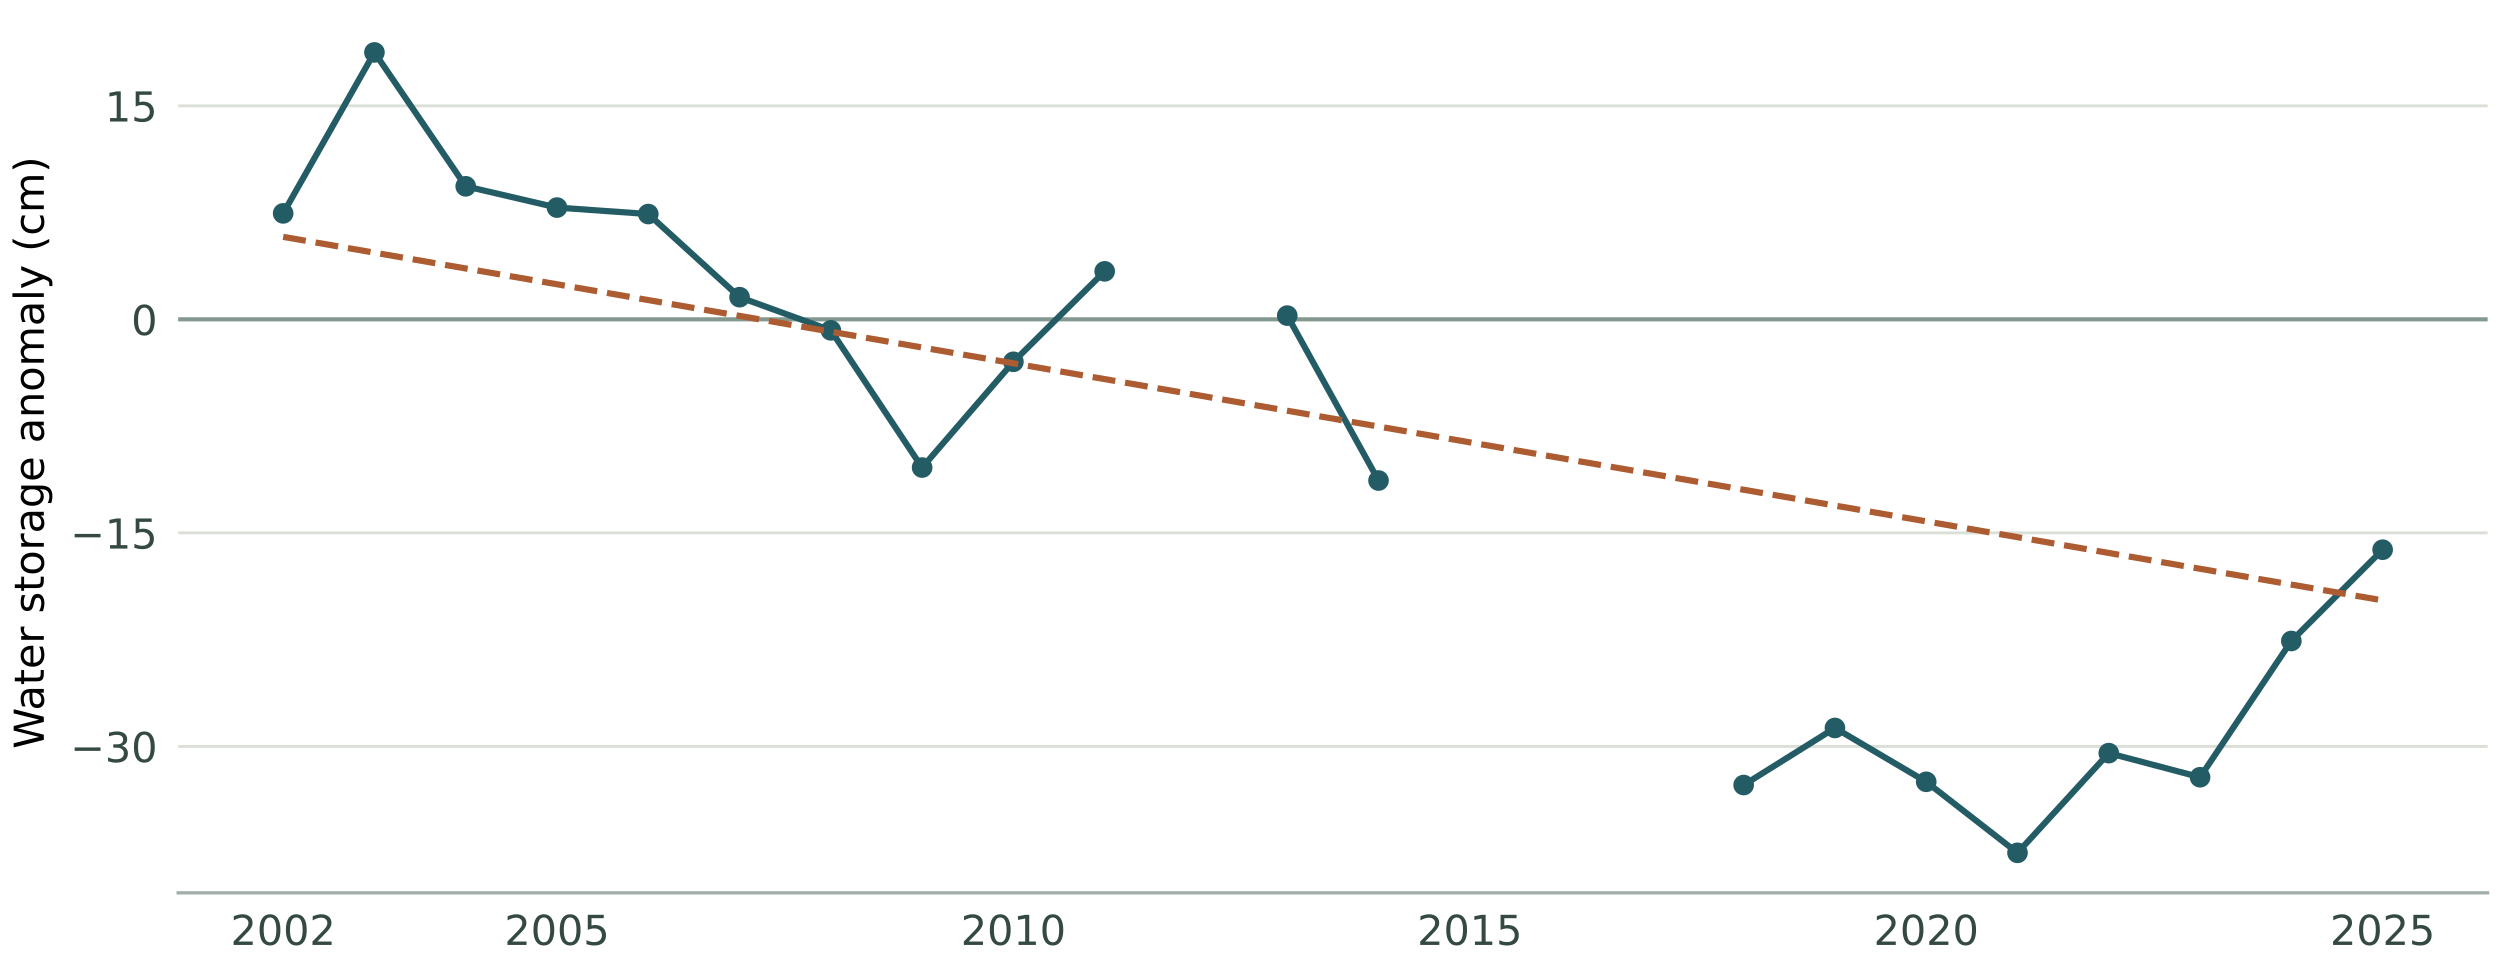
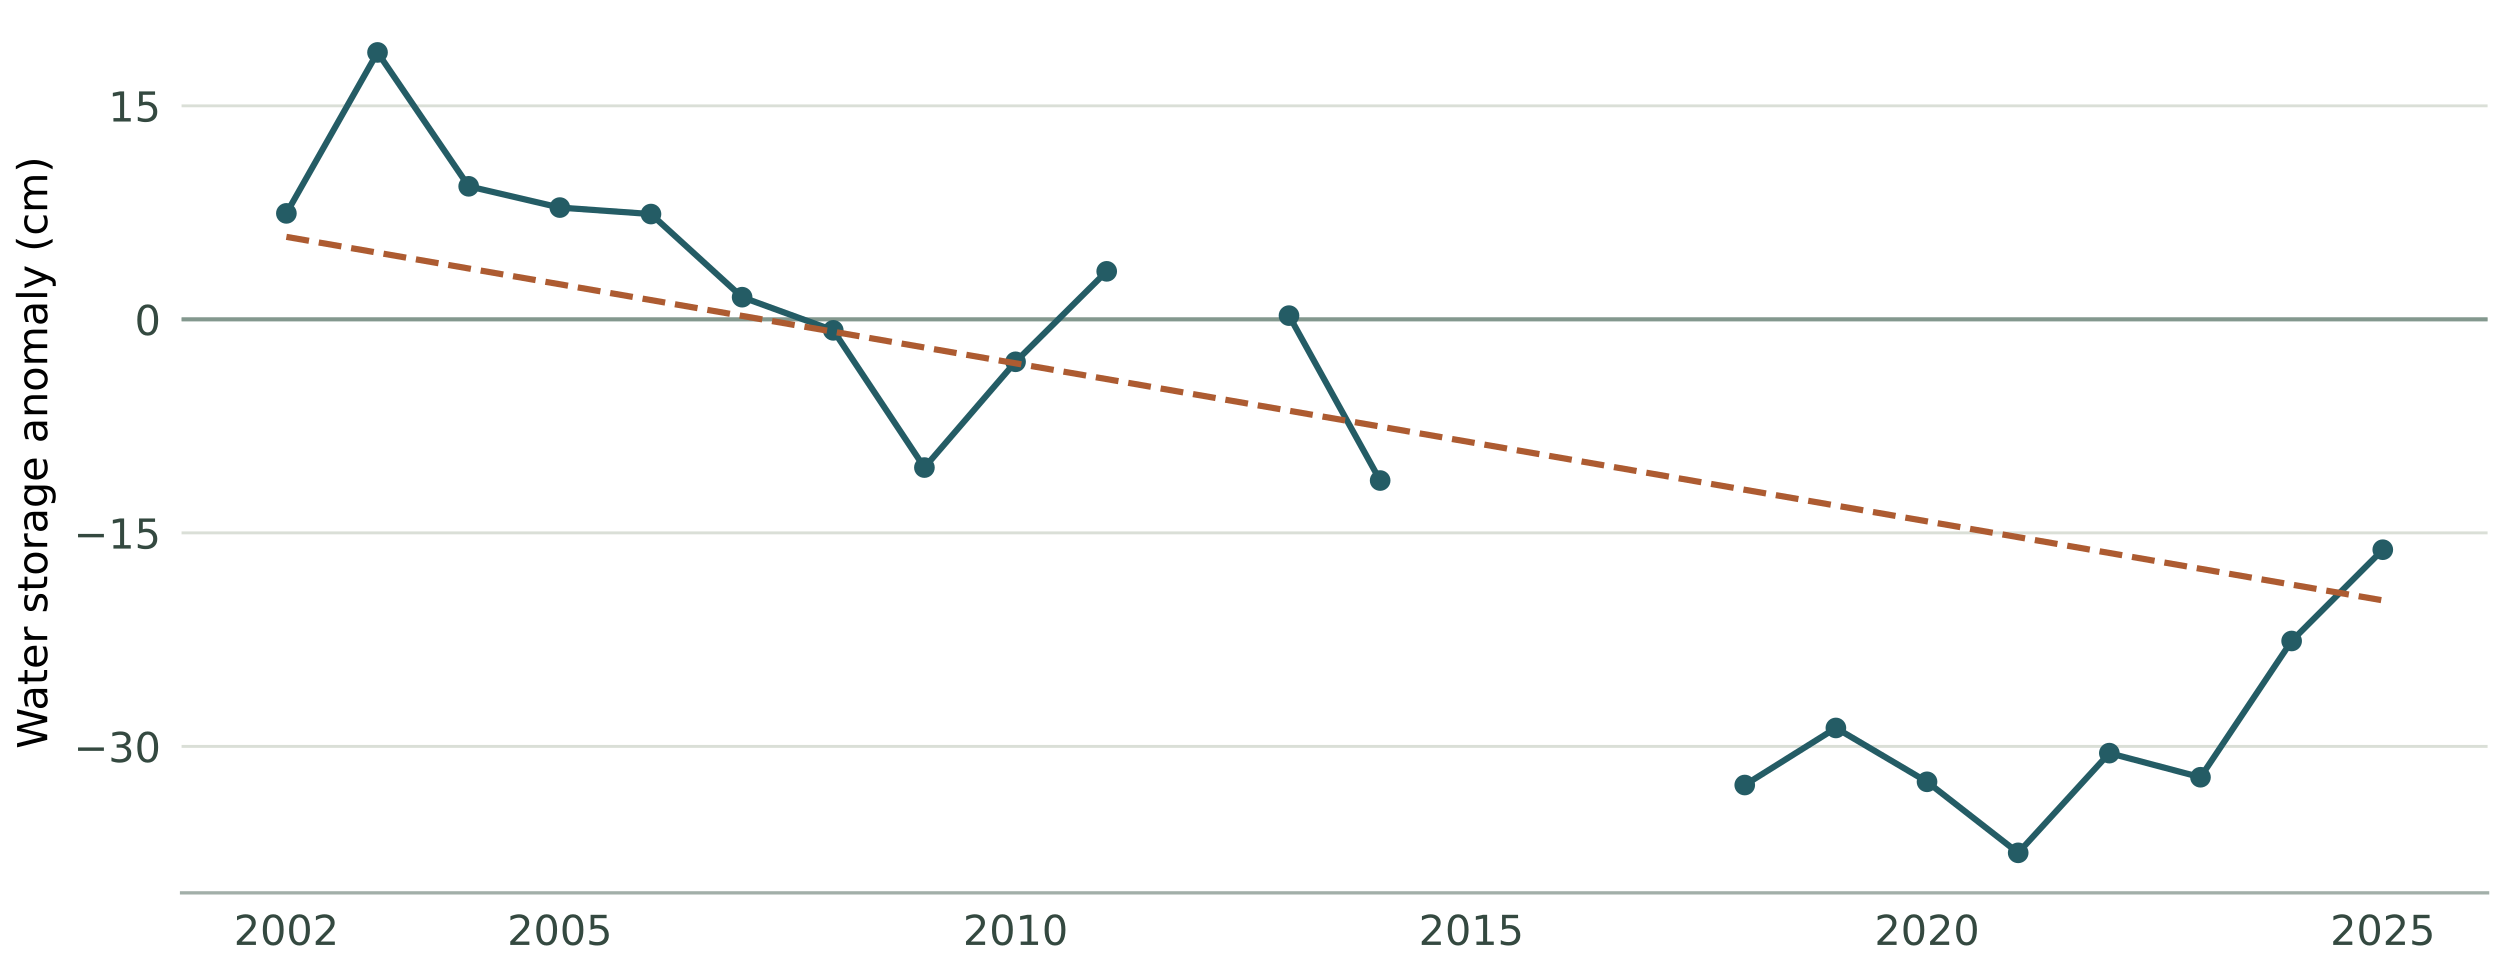
<svg xmlns="http://www.w3.org/2000/svg" xmlns:xlink="http://www.w3.org/1999/xlink" width="604.8pt" height="234pt" viewBox="0 0 604.8 234" version="1.1">
  <defs>
    <style type="text/css">*{stroke-linejoin: round; stroke-linecap: butt}</style>
  </defs>
  <g id="figure_1">
    <g id="patch_1">
-       <path d="M 0 234  L 604.8 234  L 604.8 0  L 0 0  L 0 234  z " style="fill: none; opacity: 0" />
+       <path d="M 0 234 L 604.8 234 L 604.8 0 L 0 0 L 0 234 z " style="fill: none; opacity: 0" />
    </g>
    <g id="axes_1">
      <g id="patch_2">
-         <path d="M 43.106 216  L 601.8 216  L 601.8 3  L 43.106 3  L 43.106 216  z " style="fill: none" />
+         <path d="M 43.923 216 L 601.8 216 L 601.8 3 L 43.923 3 L 43.923 216 z " style="fill: none" />
      </g>
      <g id="matplotlib.axis_1">
        <g id="xtick_1">
          <g id="line2d_1" />
          <g id="text_1">
-             <g style="fill: #344940" transform="translate(55.77589 228.5974) scale(0.1 -0.1)">
-               <defs>
-                 <path id="DejaVuSans-15" d="M 1228 531  L 3431 531  L 3431 0  L 469 0  L 469 531  Q 828 903 1448 1529  Q 2069 2156 2228 2338  Q 2531 2678 2651 2914  Q 2772 3150 2772 3378  Q 2772 3750 2511 3984  Q 2250 4219 1831 4219  Q 1534 4219 1204 4116  Q 875 4013 500 3803  L 500 4441  Q 881 4594 1212 4672  Q 1544 4750 1819 4750  Q 2544 4750 2975 4387  Q 3406 4025 3406 3419  Q 3406 3131 3298 2873  Q 3191 2616 2906 2266  Q 2828 2175 2409 1742  Q 1991 1309 1228 531  z " transform="scale(0.015625)" />
-                 <path id="DejaVuSans-13" d="M 2034 4250  Q 1547 4250 1301 3770  Q 1056 3291 1056 2328  Q 1056 1369 1301 889  Q 1547 409 2034 409  Q 2525 409 2770 889  Q 3016 1369 3016 2328  Q 3016 3291 2770 3770  Q 2525 4250 2034 4250  z M 2034 4750  Q 2819 4750 3233 4129  Q 3647 3509 3647 2328  Q 3647 1150 3233 529  Q 2819 -91 2034 -91  Q 1250 -91 836 529  Q 422 1150 422 2328  Q 422 3509 836 4129  Q 1250 4750 2034 4750  z " transform="scale(0.015625)" />
+             <g style="fill: #344940" transform="translate(56.55564 228.5974) scale(0.1 -0.1)">
+               <defs>
+                 <path id="DejaVuSans-15" d="M 1228 531 L 3431 531 L 3431 0 L 469 0 L 469 531 Q 828 903 1448 1529 Q 2069 2156 2228 2338 Q 2531 2678 2651 2914 Q 2772 3150 2772 3378 Q 2772 3750 2511 3984 Q 2250 4219 1831 4219 Q 1534 4219 1204 4116 Q 875 4013 500 3803 L 500 4441 Q 881 4594 1212 4672 Q 1544 4750 1819 4750 Q 2544 4750 2975 4387 Q 3406 4025 3406 3419 Q 3406 3131 3298 2873 Q 3191 2616 2906 2266 Q 2828 2175 2409 1742 Q 1991 1309 1228 531 z " transform="scale(0.015625)" />
+                 <path id="DejaVuSans-13" d="M 2034 4250 Q 1547 4250 1301 3770 Q 1056 3291 1056 2328 Q 1056 1369 1301 889 Q 1547 409 2034 409 Q 2525 409 2770 889 Q 3016 1369 3016 2328 Q 3016 3291 2770 3770 Q 2525 4250 2034 4250 z M 2034 4750 Q 2819 4750 3233 4129 Q 3647 3509 3647 2328 Q 3647 1150 3233 529 Q 2819 -91 2034 -91 Q 1250 -91 836 529 Q 422 1150 422 2328 Q 422 3509 836 4129 Q 1250 4750 2034 4750 z " transform="scale(0.015625)" />
              </defs>
              <use xlink:href="#DejaVuSans-15" />
              <use xlink:href="#DejaVuSans-13" transform="translate(63.625 0)" />
              <use xlink:href="#DejaVuSans-13" transform="translate(127.25 0)" />
              <use xlink:href="#DejaVuSans-15" transform="translate(190.875 0)" />
            </g>
          </g>
        </g>
        <g id="xtick_2">
          <g id="line2d_2" />
          <g id="text_2">
-             <g style="fill: #344940" transform="translate(122.0242 228.5974) scale(0.1 -0.1)">
-               <defs>
-                 <path id="DejaVuSans-18" d="M 691 4666  L 3169 4666  L 3169 4134  L 1269 4134  L 1269 2991  Q 1406 3038 1543 3061  Q 1681 3084 1819 3084  Q 2600 3084 3056 2656  Q 3513 2228 3513 1497  Q 3513 744 3044 326  Q 2575 -91 1722 -91  Q 1428 -91 1123 -41  Q 819 9 494 109  L 494 744  Q 775 591 1075 516  Q 1375 441 1709 441  Q 2250 441 2565 725  Q 2881 1009 2881 1497  Q 2881 1984 2565 2268  Q 2250 2553 1709 2553  Q 1456 2553 1204 2497  Q 953 2441 691 2322  L 691 4666  z " transform="scale(0.015625)" />
+             <g style="fill: #344940" transform="translate(122.7071 228.5974) scale(0.1 -0.1)">
+               <defs>
+                 <path id="DejaVuSans-18" d="M 691 4666 L 3169 4666 L 3169 4134 L 1269 4134 L 1269 2991 Q 1406 3038 1543 3061 Q 1681 3084 1819 3084 Q 2600 3084 3056 2656 Q 3513 2228 3513 1497 Q 3513 744 3044 326 Q 2575 -91 1722 -91 Q 1428 -91 1123 -41 Q 819 9 494 109 L 494 744 Q 775 591 1075 516 Q 1375 441 1709 441 Q 2250 441 2565 725 Q 2881 1009 2881 1497 Q 2881 1984 2565 2268 Q 2250 2553 1709 2553 Q 1456 2553 1204 2497 Q 953 2441 691 2322 L 691 4666 z " transform="scale(0.015625)" />
              </defs>
              <use xlink:href="#DejaVuSans-15" />
              <use xlink:href="#DejaVuSans-13" transform="translate(63.625 0)" />
              <use xlink:href="#DejaVuSans-13" transform="translate(127.25 0)" />
              <use xlink:href="#DejaVuSans-18" transform="translate(190.875 0)" />
            </g>
          </g>
        </g>
        <g id="xtick_3">
          <g id="line2d_3" />
          <g id="text_3">
-             <g style="fill: #344940" transform="translate(232.438 228.5974) scale(0.1 -0.1)">
-               <defs>
-                 <path id="DejaVuSans-14" d="M 794 531  L 1825 531  L 1825 4091  L 703 3866  L 703 4441  L 1819 4666  L 2450 4666  L 2450 531  L 3481 531  L 3481 0  L 794 0  L 794 531  z " transform="scale(0.015625)" />
+             <g style="fill: #344940" transform="translate(232.9595 228.5974) scale(0.1 -0.1)">
+               <defs>
+                 <path id="DejaVuSans-14" d="M 794 531 L 1825 531 L 1825 4091 L 703 3866 L 703 4441 L 1819 4666 L 2450 4666 L 2450 531 L 3481 531 L 3481 0 L 794 0 L 794 531 z " transform="scale(0.015625)" />
              </defs>
              <use xlink:href="#DejaVuSans-15" />
              <use xlink:href="#DejaVuSans-13" transform="translate(63.625 0)" />
              <use xlink:href="#DejaVuSans-14" transform="translate(127.25 0)" />
              <use xlink:href="#DejaVuSans-13" transform="translate(190.875 0)" />
            </g>
          </g>
        </g>
        <g id="xtick_4">
          <g id="line2d_4" />
          <g id="text_4">
-             <g style="fill: #344940" transform="translate(342.8519 228.5974) scale(0.1 -0.1)">
+             <g style="fill: #344940" transform="translate(343.2119 228.5974) scale(0.1 -0.1)">
              <use xlink:href="#DejaVuSans-15" />
              <use xlink:href="#DejaVuSans-13" transform="translate(63.625 0)" />
              <use xlink:href="#DejaVuSans-14" transform="translate(127.25 0)" />
              <use xlink:href="#DejaVuSans-18" transform="translate(190.875 0)" />
            </g>
          </g>
        </g>
        <g id="xtick_5">
          <g id="line2d_5" />
          <g id="text_5">
-             <g style="fill: #344940" transform="translate(453.2657 228.5974) scale(0.1 -0.1)">
+             <g style="fill: #344940" transform="translate(453.4643 228.5974) scale(0.1 -0.1)">
              <use xlink:href="#DejaVuSans-15" />
              <use xlink:href="#DejaVuSans-13" transform="translate(63.625 0)" />
              <use xlink:href="#DejaVuSans-15" transform="translate(127.25 0)" />
              <use xlink:href="#DejaVuSans-13" transform="translate(190.875 0)" />
            </g>
          </g>
        </g>
        <g id="xtick_6">
          <g id="line2d_6" />
          <g id="text_6">
-             <g style="fill: #344940" transform="translate(563.6796 228.5974) scale(0.1 -0.1)">
+             <g style="fill: #344940" transform="translate(563.7167 228.5974) scale(0.1 -0.1)">
              <use xlink:href="#DejaVuSans-15" />
              <use xlink:href="#DejaVuSans-13" transform="translate(63.625 0)" />
              <use xlink:href="#DejaVuSans-15" transform="translate(127.25 0)" />
              <use xlink:href="#DejaVuSans-18" transform="translate(190.875 0)" />
            </g>
          </g>
        </g>
      </g>
      <g id="matplotlib.axis_2">
        <g id="ytick_1">
          <g id="line2d_7">
-             <path d="M 43.106 180.569  L 601.8 180.569  " clip-path="url(#pbfd6d6d9bd)" style="fill: none; stroke: #dadfd7; stroke-width: 0.7; stroke-linecap: square" />
+             <path d="M 43.923 180.569 L 601.8 180.569 " clip-path="url(#pbf83a141c8)" style="fill: none; stroke: #dadfd7; stroke-width: 0.7; stroke-linecap: square" />
          </g>
          <g id="line2d_8" />
          <g id="text_7">
-             <g style="fill: #344940" transform="translate(17.00102 184.3678) scale(0.1 -0.1)">
-               <defs>
-                 <path id="DejaVuSans-c9c" d="M 678 2272  L 4684 2272  L 4684 1741  L 678 1741  L 678 2272  z " transform="scale(0.015625)" />
-                 <path id="DejaVuSans-16" d="M 2597 2516  Q 3050 2419 3304 2112  Q 3559 1806 3559 1356  Q 3559 666 3084 287  Q 2609 -91 1734 -91  Q 1441 -91 1130 -33  Q 819 25 488 141  L 488 750  Q 750 597 1062 519  Q 1375 441 1716 441  Q 2309 441 2620 675  Q 2931 909 2931 1356  Q 2931 1769 2642 2001  Q 2353 2234 1838 2234  L 1294 2234  L 1294 2753  L 1863 2753  Q 2328 2753 2575 2939  Q 2822 3125 2822 3475  Q 2822 3834 2567 4026  Q 2313 4219 1838 4219  Q 1578 4219 1281 4162  Q 984 4106 628 3988  L 628 4550  Q 988 4650 1302 4700  Q 1616 4750 1894 4750  Q 2613 4750 3031 4423  Q 3450 4097 3450 3541  Q 3450 3153 3228 2886  Q 3006 2619 2597 2516  z " transform="scale(0.015625)" />
+             <g style="fill: #344940" transform="translate(17.8179 184.3678) scale(0.1 -0.1)">
+               <defs>
+                 <path id="DejaVuSans-c9c" d="M 678 2272 L 4684 2272 L 4684 1741 L 678 1741 L 678 2272 z " transform="scale(0.015625)" />
+                 <path id="DejaVuSans-16" d="M 2597 2516 Q 3050 2419 3304 2112 Q 3559 1806 3559 1356 Q 3559 666 3084 287 Q 2609 -91 1734 -91 Q 1441 -91 1130 -33 Q 819 25 488 141 L 488 750 Q 750 597 1062 519 Q 1375 441 1716 441 Q 2309 441 2620 675 Q 2931 909 2931 1356 Q 2931 1769 2642 2001 Q 2353 2234 1838 2234 L 1294 2234 L 1294 2753 L 1863 2753 Q 2328 2753 2575 2939 Q 2822 3125 2822 3475 Q 2822 3834 2567 4026 Q 2313 4219 1838 4219 Q 1578 4219 1281 4162 Q 984 4106 628 3988 L 628 4550 Q 988 4650 1302 4700 Q 1616 4750 1894 4750 Q 2613 4750 3031 4423 Q 3450 4097 3450 3541 Q 3450 3153 3228 2886 Q 3006 2619 2597 2516 z " transform="scale(0.015625)" />
              </defs>
              <use xlink:href="#DejaVuSans-c9c" />
              <use xlink:href="#DejaVuSans-16" transform="translate(83.79688 0)" />
              <use xlink:href="#DejaVuSans-13" transform="translate(147.4219 0)" />
            </g>
          </g>
        </g>
        <g id="ytick_2">
          <g id="line2d_9">
-             <path d="M 43.106 128.912  L 601.8 128.912  " clip-path="url(#pbfd6d6d9bd)" style="fill: none; stroke: #dadfd7; stroke-width: 0.7; stroke-linecap: square" />
+             <path d="M 43.923 128.912 L 601.8 128.912 " clip-path="url(#pbf83a141c8)" style="fill: none; stroke: #dadfd7; stroke-width: 0.7; stroke-linecap: square" />
          </g>
          <g id="line2d_10" />
          <g id="text_8">
-             <g style="fill: #344940" transform="translate(17.00102 132.7113) scale(0.1 -0.1)">
+             <g style="fill: #344940" transform="translate(17.8179 132.7113) scale(0.1 -0.1)">
              <use xlink:href="#DejaVuSans-c9c" />
              <use xlink:href="#DejaVuSans-14" transform="translate(83.79688 0)" />
              <use xlink:href="#DejaVuSans-18" transform="translate(147.4219 0)" />
            </g>
          </g>
        </g>
        <g id="ytick_3">
          <g id="line2d_11">
-             <path d="M 43.106 77.256  L 601.8 77.256  " clip-path="url(#pbfd6d6d9bd)" style="fill: none; stroke: #dadfd7; stroke-width: 0.7; stroke-linecap: square" />
+             <path d="M 43.923 77.256 L 601.8 77.256 " clip-path="url(#pbf83a141c8)" style="fill: none; stroke: #dadfd7; stroke-width: 0.7; stroke-linecap: square" />
          </g>
          <g id="line2d_12" />
          <g id="text_9">
-             <g style="fill: #344940" transform="translate(31.74321 81.05471) scale(0.1 -0.1)">
+             <g style="fill: #344940" transform="translate(32.56008 81.05471) scale(0.1 -0.1)">
              <use xlink:href="#DejaVuSans-13" />
            </g>
          </g>
        </g>
        <g id="ytick_4">
          <g id="line2d_13">
-             <path d="M 43.106 25.599  L 601.8 25.599  " clip-path="url(#pbfd6d6d9bd)" style="fill: none; stroke: #dadfd7; stroke-width: 0.7; stroke-linecap: square" />
+             <path d="M 43.923 25.599 L 601.8 25.599 " clip-path="url(#pbf83a141c8)" style="fill: none; stroke: #dadfd7; stroke-width: 0.7; stroke-linecap: square" />
          </g>
          <g id="line2d_14" />
          <g id="text_10">
-             <g style="fill: #344940" transform="translate(25.38071 29.39817) scale(0.1 -0.1)">
+             <g style="fill: #344940" transform="translate(26.19758 29.39817) scale(0.1 -0.1)">
              <use xlink:href="#DejaVuSans-14" />
              <use xlink:href="#DejaVuSans-18" transform="translate(63.625 0)" />
            </g>
          </g>
        </g>
        <g id="text_11">
-           <g transform="translate(10.59868 181.1383) rotate(-90) scale(0.1 -0.1)">
+           <g transform="translate(11.41555 181.1383) rotate(-90) scale(0.1 -0.1)">
            <defs>
-               <path id="DejaVuSans-3a" d="M 213 4666  L 850 4666  L 1831 722  L 2809 4666  L 3519 4666  L 4500 722  L 5478 4666  L 6119 4666  L 4947 0  L 4153 0  L 3169 4050  L 2175 0  L 1381 0  L 213 4666  z " transform="scale(0.015625)" />
-               <path id="DejaVuSans-44" d="M 2194 1759  Q 1497 1759 1228 1600  Q 959 1441 959 1056  Q 959 750 1161 570  Q 1363 391 1709 391  Q 2188 391 2477 730  Q 2766 1069 2766 1631  L 2766 1759  L 2194 1759  z M 3341 1997  L 3341 0  L 2766 0  L 2766 531  Q 2569 213 2275 61  Q 1981 -91 1556 -91  Q 1019 -91 701 211  Q 384 513 384 1019  Q 384 1609 779 1909  Q 1175 2209 1959 2209  L 2766 2209  L 2766 2266  Q 2766 2663 2505 2880  Q 2244 3097 1772 3097  Q 1472 3097 1187 3025  Q 903 2953 641 2809  L 641 3341  Q 956 3463 1253 3523  Q 1550 3584 1831 3584  Q 2591 3584 2966 3190  Q 3341 2797 3341 1997  z " transform="scale(0.015625)" />
-               <path id="DejaVuSans-57" d="M 1172 4494  L 1172 3500  L 2356 3500  L 2356 3053  L 1172 3053  L 1172 1153  Q 1172 725 1289 603  Q 1406 481 1766 481  L 2356 481  L 2356 0  L 1766 0  Q 1100 0 847 248  Q 594 497 594 1153  L 594 3053  L 172 3053  L 172 3500  L 594 3500  L 594 4494  L 1172 4494  z " transform="scale(0.015625)" />
-               <path id="DejaVuSans-48" d="M 3597 1894  L 3597 1613  L 953 1613  Q 991 1019 1311 708  Q 1631 397 2203 397  Q 2534 397 2845 478  Q 3156 559 3463 722  L 3463 178  Q 3153 47 2828 -22  Q 2503 -91 2169 -91  Q 1331 -91 842 396  Q 353 884 353 1716  Q 353 2575 817 3079  Q 1281 3584 2069 3584  Q 2775 3584 3186 3129  Q 3597 2675 3597 1894  z M 3022 2063  Q 3016 2534 2758 2815  Q 2500 3097 2075 3097  Q 1594 3097 1305 2825  Q 1016 2553 972 2059  L 3022 2063  z " transform="scale(0.015625)" />
-               <path id="DejaVuSans-55" d="M 2631 2963  Q 2534 3019 2420 3045  Q 2306 3072 2169 3072  Q 1681 3072 1420 2755  Q 1159 2438 1159 1844  L 1159 0  L 581 0  L 581 3500  L 1159 3500  L 1159 2956  Q 1341 3275 1631 3429  Q 1922 3584 2338 3584  Q 2397 3584 2469 3576  Q 2541 3569 2628 3553  L 2631 2963  z " transform="scale(0.015625)" />
+               <path id="DejaVuSans-3a" d="M 213 4666 L 850 4666 L 1831 722 L 2809 4666 L 3519 4666 L 4500 722 L 5478 4666 L 6119 4666 L 4947 0 L 4153 0 L 3169 4050 L 2175 0 L 1381 0 L 213 4666 z " transform="scale(0.015625)" />
+               <path id="DejaVuSans-44" d="M 2194 1759 Q 1497 1759 1228 1600 Q 959 1441 959 1056 Q 959 750 1161 570 Q 1363 391 1709 391 Q 2188 391 2477 730 Q 2766 1069 2766 1631 L 2766 1759 L 2194 1759 z M 3341 1997 L 3341 0 L 2766 0 L 2766 531 Q 2569 213 2275 61 Q 1981 -91 1556 -91 Q 1019 -91 701 211 Q 384 513 384 1019 Q 384 1609 779 1909 Q 1175 2209 1959 2209 L 2766 2209 L 2766 2266 Q 2766 2663 2505 2880 Q 2244 3097 1772 3097 Q 1472 3097 1187 3025 Q 903 2953 641 2809 L 641 3341 Q 956 3463 1253 3523 Q 1550 3584 1831 3584 Q 2591 3584 2966 3190 Q 3341 2797 3341 1997 z " transform="scale(0.015625)" />
+               <path id="DejaVuSans-57" d="M 1172 4494 L 1172 3500 L 2356 3500 L 2356 3053 L 1172 3053 L 1172 1153 Q 1172 725 1289 603 Q 1406 481 1766 481 L 2356 481 L 2356 0 L 1766 0 Q 1100 0 847 248 Q 594 497 594 1153 L 594 3053 L 172 3053 L 172 3500 L 594 3500 L 594 4494 L 1172 4494 z " transform="scale(0.015625)" />
+               <path id="DejaVuSans-48" d="M 3597 1894 L 3597 1613 L 953 1613 Q 991 1019 1311 708 Q 1631 397 2203 397 Q 2534 397 2845 478 Q 3156 559 3463 722 L 3463 178 Q 3153 47 2828 -22 Q 2503 -91 2169 -91 Q 1331 -91 842 396 Q 353 884 353 1716 Q 353 2575 817 3079 Q 1281 3584 2069 3584 Q 2775 3584 3186 3129 Q 3597 2675 3597 1894 z M 3022 2063 Q 3016 2534 2758 2815 Q 2500 3097 2075 3097 Q 1594 3097 1305 2825 Q 1016 2553 972 2059 L 3022 2063 z " transform="scale(0.015625)" />
+               <path id="DejaVuSans-55" d="M 2631 2963 Q 2534 3019 2420 3045 Q 2306 3072 2169 3072 Q 1681 3072 1420 2755 Q 1159 2438 1159 1844 L 1159 0 L 581 0 L 581 3500 L 1159 3500 L 1159 2956 Q 1341 3275 1631 3429 Q 1922 3584 2338 3584 Q 2397 3584 2469 3576 Q 2541 3569 2628 3553 L 2631 2963 z " transform="scale(0.015625)" />
              <path id="DejaVuSans-3" transform="scale(0.015625)" />
-               <path id="DejaVuSans-56" d="M 2834 3397  L 2834 2853  Q 2591 2978 2328 3040  Q 2066 3103 1784 3103  Q 1356 3103 1142 2972  Q 928 2841 928 2578  Q 928 2378 1081 2264  Q 1234 2150 1697 2047  L 1894 2003  Q 2506 1872 2764 1633  Q 3022 1394 3022 966  Q 3022 478 2636 193  Q 2250 -91 1575 -91  Q 1294 -91 989 -36  Q 684 19 347 128  L 347 722  Q 666 556 975 473  Q 1284 391 1588 391  Q 1994 391 2212 530  Q 2431 669 2431 922  Q 2431 1156 2273 1281  Q 2116 1406 1581 1522  L 1381 1569  Q 847 1681 609 1914  Q 372 2147 372 2553  Q 372 3047 722 3315  Q 1072 3584 1716 3584  Q 2034 3584 2315 3537  Q 2597 3491 2834 3397  z " transform="scale(0.015625)" />
-               <path id="DejaVuSans-52" d="M 1959 3097  Q 1497 3097 1228 2736  Q 959 2375 959 1747  Q 959 1119 1226 758  Q 1494 397 1959 397  Q 2419 397 2687 759  Q 2956 1122 2956 1747  Q 2956 2369 2687 2733  Q 2419 3097 1959 3097  z M 1959 3584  Q 2709 3584 3137 3096  Q 3566 2609 3566 1747  Q 3566 888 3137 398  Q 2709 -91 1959 -91  Q 1206 -91 779 398  Q 353 888 353 1747  Q 353 2609 779 3096  Q 1206 3584 1959 3584  z " transform="scale(0.015625)" />
-               <path id="DejaVuSans-4a" d="M 2906 1791  Q 2906 2416 2648 2759  Q 2391 3103 1925 3103  Q 1463 3103 1205 2759  Q 947 2416 947 1791  Q 947 1169 1205 825  Q 1463 481 1925 481  Q 2391 481 2648 825  Q 2906 1169 2906 1791  z M 3481 434  Q 3481 -459 3084 -895  Q 2688 -1331 1869 -1331  Q 1566 -1331 1297 -1286  Q 1028 -1241 775 -1147  L 775 -588  Q 1028 -725 1275 -790  Q 1522 -856 1778 -856  Q 2344 -856 2625 -561  Q 2906 -266 2906 331  L 2906 616  Q 2728 306 2450 153  Q 2172 0 1784 0  Q 1141 0 747 490  Q 353 981 353 1791  Q 353 2603 747 3093  Q 1141 3584 1784 3584  Q 2172 3584 2450 3431  Q 2728 3278 2906 2969  L 2906 3500  L 3481 3500  L 3481 434  z " transform="scale(0.015625)" />
-               <path id="DejaVuSans-51" d="M 3513 2113  L 3513 0  L 2938 0  L 2938 2094  Q 2938 2591 2744 2837  Q 2550 3084 2163 3084  Q 1697 3084 1428 2787  Q 1159 2491 1159 1978  L 1159 0  L 581 0  L 581 3500  L 1159 3500  L 1159 2956  Q 1366 3272 1645 3428  Q 1925 3584 2291 3584  Q 2894 3584 3203 3211  Q 3513 2838 3513 2113  z " transform="scale(0.015625)" />
-               <path id="DejaVuSans-50" d="M 3328 2828  Q 3544 3216 3844 3400  Q 4144 3584 4550 3584  Q 5097 3584 5394 3201  Q 5691 2819 5691 2113  L 5691 0  L 5113 0  L 5113 2094  Q 5113 2597 4934 2840  Q 4756 3084 4391 3084  Q 3944 3084 3684 2787  Q 3425 2491 3425 1978  L 3425 0  L 2847 0  L 2847 2094  Q 2847 2600 2669 2842  Q 2491 3084 2119 3084  Q 1678 3084 1418 2786  Q 1159 2488 1159 1978  L 1159 0  L 581 0  L 581 3500  L 1159 3500  L 1159 2956  Q 1356 3278 1631 3431  Q 1906 3584 2284 3584  Q 2666 3584 2933 3390  Q 3200 3197 3328 2828  z " transform="scale(0.015625)" />
-               <path id="DejaVuSans-4f" d="M 603 4863  L 1178 4863  L 1178 0  L 603 0  L 603 4863  z " transform="scale(0.015625)" />
-               <path id="DejaVuSans-5c" d="M 2059 -325  Q 1816 -950 1584 -1140  Q 1353 -1331 966 -1331  L 506 -1331  L 506 -850  L 844 -850  Q 1081 -850 1212 -737  Q 1344 -625 1503 -206  L 1606 56  L 191 3500  L 800 3500  L 1894 763  L 2988 3500  L 3597 3500  L 2059 -325  z " transform="scale(0.015625)" />
-               <path id="DejaVuSans-b" d="M 1984 4856  Q 1566 4138 1362 3434  Q 1159 2731 1159 2009  Q 1159 1288 1364 580  Q 1569 -128 1984 -844  L 1484 -844  Q 1016 -109 783 600  Q 550 1309 550 2009  Q 550 2706 781 3412  Q 1013 4119 1484 4856  L 1984 4856  z " transform="scale(0.015625)" />
-               <path id="DejaVuSans-46" d="M 3122 3366  L 3122 2828  Q 2878 2963 2633 3030  Q 2388 3097 2138 3097  Q 1578 3097 1268 2742  Q 959 2388 959 1747  Q 959 1106 1268 751  Q 1578 397 2138 397  Q 2388 397 2633 464  Q 2878 531 3122 666  L 3122 134  Q 2881 22 2623 -34  Q 2366 -91 2075 -91  Q 1284 -91 818 406  Q 353 903 353 1747  Q 353 2603 823 3093  Q 1294 3584 2113 3584  Q 2378 3584 2631 3529  Q 2884 3475 3122 3366  z " transform="scale(0.015625)" />
-               <path id="DejaVuSans-c" d="M 513 4856  L 1013 4856  Q 1481 4119 1714 3412  Q 1947 2706 1947 2009  Q 1947 1309 1714 600  Q 1481 -109 1013 -844  L 513 -844  Q 928 -128 1133 580  Q 1338 1288 1338 2009  Q 1338 2731 1133 3434  Q 928 4138 513 4856  z " transform="scale(0.015625)" />
+               <path id="DejaVuSans-56" d="M 2834 3397 L 2834 2853 Q 2591 2978 2328 3040 Q 2066 3103 1784 3103 Q 1356 3103 1142 2972 Q 928 2841 928 2578 Q 928 2378 1081 2264 Q 1234 2150 1697 2047 L 1894 2003 Q 2506 1872 2764 1633 Q 3022 1394 3022 966 Q 3022 478 2636 193 Q 2250 -91 1575 -91 Q 1294 -91 989 -36 Q 684 19 347 128 L 347 722 Q 666 556 975 473 Q 1284 391 1588 391 Q 1994 391 2212 530 Q 2431 669 2431 922 Q 2431 1156 2273 1281 Q 2116 1406 1581 1522 L 1381 1569 Q 847 1681 609 1914 Q 372 2147 372 2553 Q 372 3047 722 3315 Q 1072 3584 1716 3584 Q 2034 3584 2315 3537 Q 2597 3491 2834 3397 z " transform="scale(0.015625)" />
+               <path id="DejaVuSans-52" d="M 1959 3097 Q 1497 3097 1228 2736 Q 959 2375 959 1747 Q 959 1119 1226 758 Q 1494 397 1959 397 Q 2419 397 2687 759 Q 2956 1122 2956 1747 Q 2956 2369 2687 2733 Q 2419 3097 1959 3097 z M 1959 3584 Q 2709 3584 3137 3096 Q 3566 2609 3566 1747 Q 3566 888 3137 398 Q 2709 -91 1959 -91 Q 1206 -91 779 398 Q 353 888 353 1747 Q 353 2609 779 3096 Q 1206 3584 1959 3584 z " transform="scale(0.015625)" />
+               <path id="DejaVuSans-4a" d="M 2906 1791 Q 2906 2416 2648 2759 Q 2391 3103 1925 3103 Q 1463 3103 1205 2759 Q 947 2416 947 1791 Q 947 1169 1205 825 Q 1463 481 1925 481 Q 2391 481 2648 825 Q 2906 1169 2906 1791 z M 3481 434 Q 3481 -459 3084 -895 Q 2688 -1331 1869 -1331 Q 1566 -1331 1297 -1286 Q 1028 -1241 775 -1147 L 775 -588 Q 1028 -725 1275 -790 Q 1522 -856 1778 -856 Q 2344 -856 2625 -561 Q 2906 -266 2906 331 L 2906 616 Q 2728 306 2450 153 Q 2172 0 1784 0 Q 1141 0 747 490 Q 353 981 353 1791 Q 353 2603 747 3093 Q 1141 3584 1784 3584 Q 2172 3584 2450 3431 Q 2728 3278 2906 2969 L 2906 3500 L 3481 3500 L 3481 434 z " transform="scale(0.015625)" />
+               <path id="DejaVuSans-51" d="M 3513 2113 L 3513 0 L 2938 0 L 2938 2094 Q 2938 2591 2744 2837 Q 2550 3084 2163 3084 Q 1697 3084 1428 2787 Q 1159 2491 1159 1978 L 1159 0 L 581 0 L 581 3500 L 1159 3500 L 1159 2956 Q 1366 3272 1645 3428 Q 1925 3584 2291 3584 Q 2894 3584 3203 3211 Q 3513 2838 3513 2113 z " transform="scale(0.015625)" />
+               <path id="DejaVuSans-50" d="M 3328 2828 Q 3544 3216 3844 3400 Q 4144 3584 4550 3584 Q 5097 3584 5394 3201 Q 5691 2819 5691 2113 L 5691 0 L 5113 0 L 5113 2094 Q 5113 2597 4934 2840 Q 4756 3084 4391 3084 Q 3944 3084 3684 2787 Q 3425 2491 3425 1978 L 3425 0 L 2847 0 L 2847 2094 Q 2847 2600 2669 2842 Q 2491 3084 2119 3084 Q 1678 3084 1418 2786 Q 1159 2488 1159 1978 L 1159 0 L 581 0 L 581 3500 L 1159 3500 L 1159 2956 Q 1356 3278 1631 3431 Q 1906 3584 2284 3584 Q 2666 3584 2933 3390 Q 3200 3197 3328 2828 z " transform="scale(0.015625)" />
+               <path id="DejaVuSans-4f" d="M 603 4863 L 1178 4863 L 1178 0 L 603 0 L 603 4863 z " transform="scale(0.015625)" />
+               <path id="DejaVuSans-5c" d="M 2059 -325 Q 1816 -950 1584 -1140 Q 1353 -1331 966 -1331 L 506 -1331 L 506 -850 L 844 -850 Q 1081 -850 1212 -737 Q 1344 -625 1503 -206 L 1606 56 L 191 3500 L 800 3500 L 1894 763 L 2988 3500 L 3597 3500 L 2059 -325 z " transform="scale(0.015625)" />
+               <path id="DejaVuSans-b" d="M 1984 4856 Q 1566 4138 1362 3434 Q 1159 2731 1159 2009 Q 1159 1288 1364 580 Q 1569 -128 1984 -844 L 1484 -844 Q 1016 -109 783 600 Q 550 1309 550 2009 Q 550 2706 781 3412 Q 1013 4119 1484 4856 L 1984 4856 z " transform="scale(0.015625)" />
+               <path id="DejaVuSans-46" d="M 3122 3366 L 3122 2828 Q 2878 2963 2633 3030 Q 2388 3097 2138 3097 Q 1578 3097 1268 2742 Q 959 2388 959 1747 Q 959 1106 1268 751 Q 1578 397 2138 397 Q 2388 397 2633 464 Q 2878 531 3122 666 L 3122 134 Q 2881 22 2623 -34 Q 2366 -91 2075 -91 Q 1284 -91 818 406 Q 353 903 353 1747 Q 353 2603 823 3093 Q 1294 3584 2113 3584 Q 2378 3584 2631 3529 Q 2884 3475 3122 3366 z " transform="scale(0.015625)" />
+               <path id="DejaVuSans-c" d="M 513 4856 L 1013 4856 Q 1481 4119 1714 3412 Q 1947 2706 1947 2009 Q 1947 1309 1714 600 Q 1481 -109 1013 -844 L 513 -844 Q 928 -128 1133 580 Q 1338 1288 1338 2009 Q 1338 2731 1133 3434 Q 928 4138 513 4856 z " transform="scale(0.015625)" />
            </defs>
            <use xlink:href="#DejaVuSans-3a" />
            <use xlink:href="#DejaVuSans-44" transform="translate(92.48438 0)" />
            <use xlink:href="#DejaVuSans-57" transform="translate(153.7656 0)" />
            <use xlink:href="#DejaVuSans-48" transform="translate(192.9688 0)" />
            <use xlink:href="#DejaVuSans-55" transform="translate(254.5 0)" />
            <use xlink:href="#DejaVuSans-3" transform="translate(295.6094 0)" />
            <use xlink:href="#DejaVuSans-56" transform="translate(327.3906 0)" />
            <use xlink:href="#DejaVuSans-57" transform="translate(379.4844 0)" />
            <use xlink:href="#DejaVuSans-52" transform="translate(418.6875 0)" />
            <use xlink:href="#DejaVuSans-55" transform="translate(479.875 0)" />
            <use xlink:href="#DejaVuSans-44" transform="translate(520.9844 0)" />
            <use xlink:href="#DejaVuSans-4a" transform="translate(582.2656 0)" />
            <use xlink:href="#DejaVuSans-48" transform="translate(645.75 0)" />
            <use xlink:href="#DejaVuSans-3" transform="translate(707.2812 0)" />
            <use xlink:href="#DejaVuSans-44" transform="translate(739.0625 0)" />
            <use xlink:href="#DejaVuSans-51" transform="translate(800.3438 0)" />
            <use xlink:href="#DejaVuSans-52" transform="translate(863.7188 0)" />
            <use xlink:href="#DejaVuSans-50" transform="translate(924.9062 0)" />
            <use xlink:href="#DejaVuSans-44" transform="translate(1022.312 0)" />
            <use xlink:href="#DejaVuSans-4f" transform="translate(1083.594 0)" />
            <use xlink:href="#DejaVuSans-5c" transform="translate(1111.375 0)" />
            <use xlink:href="#DejaVuSans-3" transform="translate(1170.562 0)" />
            <use xlink:href="#DejaVuSans-b" transform="translate(1202.344 0)" />
            <use xlink:href="#DejaVuSans-46" transform="translate(1241.359 0)" />
            <use xlink:href="#DejaVuSans-50" transform="translate(1296.344 0)" />
            <use xlink:href="#DejaVuSans-c" transform="translate(1393.75 0)" />
          </g>
        </g>
      </g>
      <g id="line2d_15">
-         <path d="M 43.106 77.256  L 601.8 77.256  " clip-path="url(#pbfd6d6d9bd)" style="fill: none; stroke: #83988e; stroke-linecap: square" />
+         <path d="M 43.923 77.256 L 601.8 77.256 " clip-path="url(#pbf83a141c8)" style="fill: none; stroke: #83988e; stroke-linecap: square" />
      </g>
      <g id="line2d_16">
-         <path d="M 68.501 51.62  L 90.584 12.682  L 112.666 45.072  L 134.749 50.217  L 156.832 51.783  L 178.915 71.896  L 200.998 79.917  L 223.08 113.112  L 245.163 87.525  L 267.246 65.642  M 311.411 76.356  L 333.494 116.25  M 421.825 189.914  L 443.908 176.109  L 465.991 189.135  L 488.074 206.318  L 510.156 182.198  L 532.239 188.03  L 554.322 155.066  L 576.405 132.986  " clip-path="url(#pbfd6d6d9bd)" style="fill: none; stroke: #245c65; stroke-width: 1.5; stroke-linecap: square" />
+         <path d="M 69.281 51.62 L 91.331 12.682 L 113.382 45.072 L 135.432 50.217 L 157.483 51.783 L 179.533 71.896 L 201.584 79.917 L 223.634 113.112 L 245.684 87.525 L 267.735 65.642 M 311.836 76.356 L 333.886 116.25 M 422.088 189.914 L 444.139 176.109 L 466.189 189.135 L 488.24 206.318 L 510.29 182.198 L 532.341 188.03 L 554.391 155.066 L 576.442 132.986 " clip-path="url(#pbf83a141c8)" style="fill: none; stroke: #245c65; stroke-width: 1.5; stroke-linecap: square" />
        <defs>
-           <path id="mc3a493e053" d="M 0 2  C 0.53 2 1.039 1.789 1.414 1.414  C 1.789 1.039 2 0.53 2 0  C 2 -0.53 1.789 -1.039 1.414 -1.414  C 1.039 -1.789 0.53 -2 0 -2  C -0.53 -2 -1.039 -1.789 -1.414 -1.414  C -1.789 -1.039 -2 -0.53 -2 0  C -2 0.53 -1.789 1.039 -1.414 1.414  C -1.039 1.789 -0.53 2 0 2  z " style="stroke: #245c65" />
+           <path id="mcb658ec756" d="M 0 2 C 0.53 2 1.039 1.789 1.414 1.414 C 1.789 1.039 2 0.53 2 0 C 2 -0.53 1.789 -1.039 1.414 -1.414 C 1.039 -1.789 0.53 -2 0 -2 C -0.53 -2 -1.039 -1.789 -1.414 -1.414 C -1.789 -1.039 -2 -0.53 -2 0 C -2 0.53 -1.789 1.039 -1.414 1.414 C -1.039 1.789 -0.53 2 0 2 z " style="stroke: #245c65" />
        </defs>
-         <g clip-path="url(#pbfd6d6d9bd)">
-           <use xlink:href="#mc3a493e053" x="68.501" y="51.62" style="fill: #245c65; stroke: #245c65" />
-           <use xlink:href="#mc3a493e053" x="90.584" y="12.682" style="fill: #245c65; stroke: #245c65" />
-           <use xlink:href="#mc3a493e053" x="112.666" y="45.072" style="fill: #245c65; stroke: #245c65" />
-           <use xlink:href="#mc3a493e053" x="134.749" y="50.217" style="fill: #245c65; stroke: #245c65" />
-           <use xlink:href="#mc3a493e053" x="156.832" y="51.783" style="fill: #245c65; stroke: #245c65" />
-           <use xlink:href="#mc3a493e053" x="178.915" y="71.896" style="fill: #245c65; stroke: #245c65" />
-           <use xlink:href="#mc3a493e053" x="200.998" y="79.917" style="fill: #245c65; stroke: #245c65" />
-           <use xlink:href="#mc3a493e053" x="223.08" y="113.112" style="fill: #245c65; stroke: #245c65" />
-           <use xlink:href="#mc3a493e053" x="245.163" y="87.525" style="fill: #245c65; stroke: #245c65" />
-           <use xlink:href="#mc3a493e053" x="267.246" y="65.642" style="fill: #245c65; stroke: #245c65" />
-           <use xlink:href="#mc3a493e053" x="311.411" y="76.356" style="fill: #245c65; stroke: #245c65" />
-           <use xlink:href="#mc3a493e053" x="333.494" y="116.25" style="fill: #245c65; stroke: #245c65" />
-           <use xlink:href="#mc3a493e053" x="421.825" y="189.914" style="fill: #245c65; stroke: #245c65" />
-           <use xlink:href="#mc3a493e053" x="443.908" y="176.109" style="fill: #245c65; stroke: #245c65" />
-           <use xlink:href="#mc3a493e053" x="465.991" y="189.135" style="fill: #245c65; stroke: #245c65" />
-           <use xlink:href="#mc3a493e053" x="488.074" y="206.318" style="fill: #245c65; stroke: #245c65" />
-           <use xlink:href="#mc3a493e053" x="510.156" y="182.198" style="fill: #245c65; stroke: #245c65" />
-           <use xlink:href="#mc3a493e053" x="532.239" y="188.03" style="fill: #245c65; stroke: #245c65" />
-           <use xlink:href="#mc3a493e053" x="554.322" y="155.066" style="fill: #245c65; stroke: #245c65" />
-           <use xlink:href="#mc3a493e053" x="576.405" y="132.986" style="fill: #245c65; stroke: #245c65" />
+         <g clip-path="url(#pbf83a141c8)">
+           <use xlink:href="#mcb658ec756" x="69.281" y="51.62" style="fill: #245c65; stroke: #245c65" />
+           <use xlink:href="#mcb658ec756" x="91.331" y="12.682" style="fill: #245c65; stroke: #245c65" />
+           <use xlink:href="#mcb658ec756" x="113.382" y="45.072" style="fill: #245c65; stroke: #245c65" />
+           <use xlink:href="#mcb658ec756" x="135.432" y="50.217" style="fill: #245c65; stroke: #245c65" />
+           <use xlink:href="#mcb658ec756" x="157.483" y="51.783" style="fill: #245c65; stroke: #245c65" />
+           <use xlink:href="#mcb658ec756" x="179.533" y="71.896" style="fill: #245c65; stroke: #245c65" />
+           <use xlink:href="#mcb658ec756" x="201.584" y="79.917" style="fill: #245c65; stroke: #245c65" />
+           <use xlink:href="#mcb658ec756" x="223.634" y="113.112" style="fill: #245c65; stroke: #245c65" />
+           <use xlink:href="#mcb658ec756" x="245.684" y="87.525" style="fill: #245c65; stroke: #245c65" />
+           <use xlink:href="#mcb658ec756" x="267.735" y="65.642" style="fill: #245c65; stroke: #245c65" />
+           <use xlink:href="#mcb658ec756" x="311.836" y="76.356" style="fill: #245c65; stroke: #245c65" />
+           <use xlink:href="#mcb658ec756" x="333.886" y="116.25" style="fill: #245c65; stroke: #245c65" />
+           <use xlink:href="#mcb658ec756" x="422.088" y="189.914" style="fill: #245c65; stroke: #245c65" />
+           <use xlink:href="#mcb658ec756" x="444.139" y="176.109" style="fill: #245c65; stroke: #245c65" />
+           <use xlink:href="#mcb658ec756" x="466.189" y="189.135" style="fill: #245c65; stroke: #245c65" />
+           <use xlink:href="#mcb658ec756" x="488.24" y="206.318" style="fill: #245c65; stroke: #245c65" />
+           <use xlink:href="#mcb658ec756" x="510.29" y="182.198" style="fill: #245c65; stroke: #245c65" />
+           <use xlink:href="#mcb658ec756" x="532.341" y="188.03" style="fill: #245c65; stroke: #245c65" />
+           <use xlink:href="#mcb658ec756" x="554.391" y="155.066" style="fill: #245c65; stroke: #245c65" />
+           <use xlink:href="#mcb658ec756" x="576.442" y="132.986" style="fill: #245c65; stroke: #245c65" />
        </g>
      </g>
      <g id="line2d_17">
-         <path d="M 68.501 57.304  L 576.405 145.248  " clip-path="url(#pbfd6d6d9bd)" style="fill: none; stroke-dasharray: 5.55,2.4; stroke-dashoffset: 0; stroke: #ad5b31; stroke-width: 1.5" />
+         <path d="M 69.281 57.304 L 576.442 145.248 " clip-path="url(#pbf83a141c8)" style="fill: none; stroke-dasharray: 5.55,2.4; stroke-dashoffset: 0; stroke: #ad5b31; stroke-width: 1.5" />
      </g>
      <g id="patch_3">
-         <path d="M 43.106 216  L 601.8 216  " style="fill: none; stroke: #a2afa9; stroke-width: 0.8; stroke-linejoin: miter; stroke-linecap: square" />
+         <path d="M 43.923 216 L 601.8 216 " style="fill: none; stroke: #a2afa9; stroke-width: 0.8; stroke-linejoin: miter; stroke-linecap: square" />
      </g>
    </g>
  </g>
  <defs>
-     <clipPath id="pbfd6d6d9bd">
-       <rect x="43.106" y="3" width="558.694" height="213" />
+     <clipPath id="pbf83a141c8">
+       <rect x="43.923" y="3" width="557.877" height="213" />
    </clipPath>
  </defs>
</svg>
